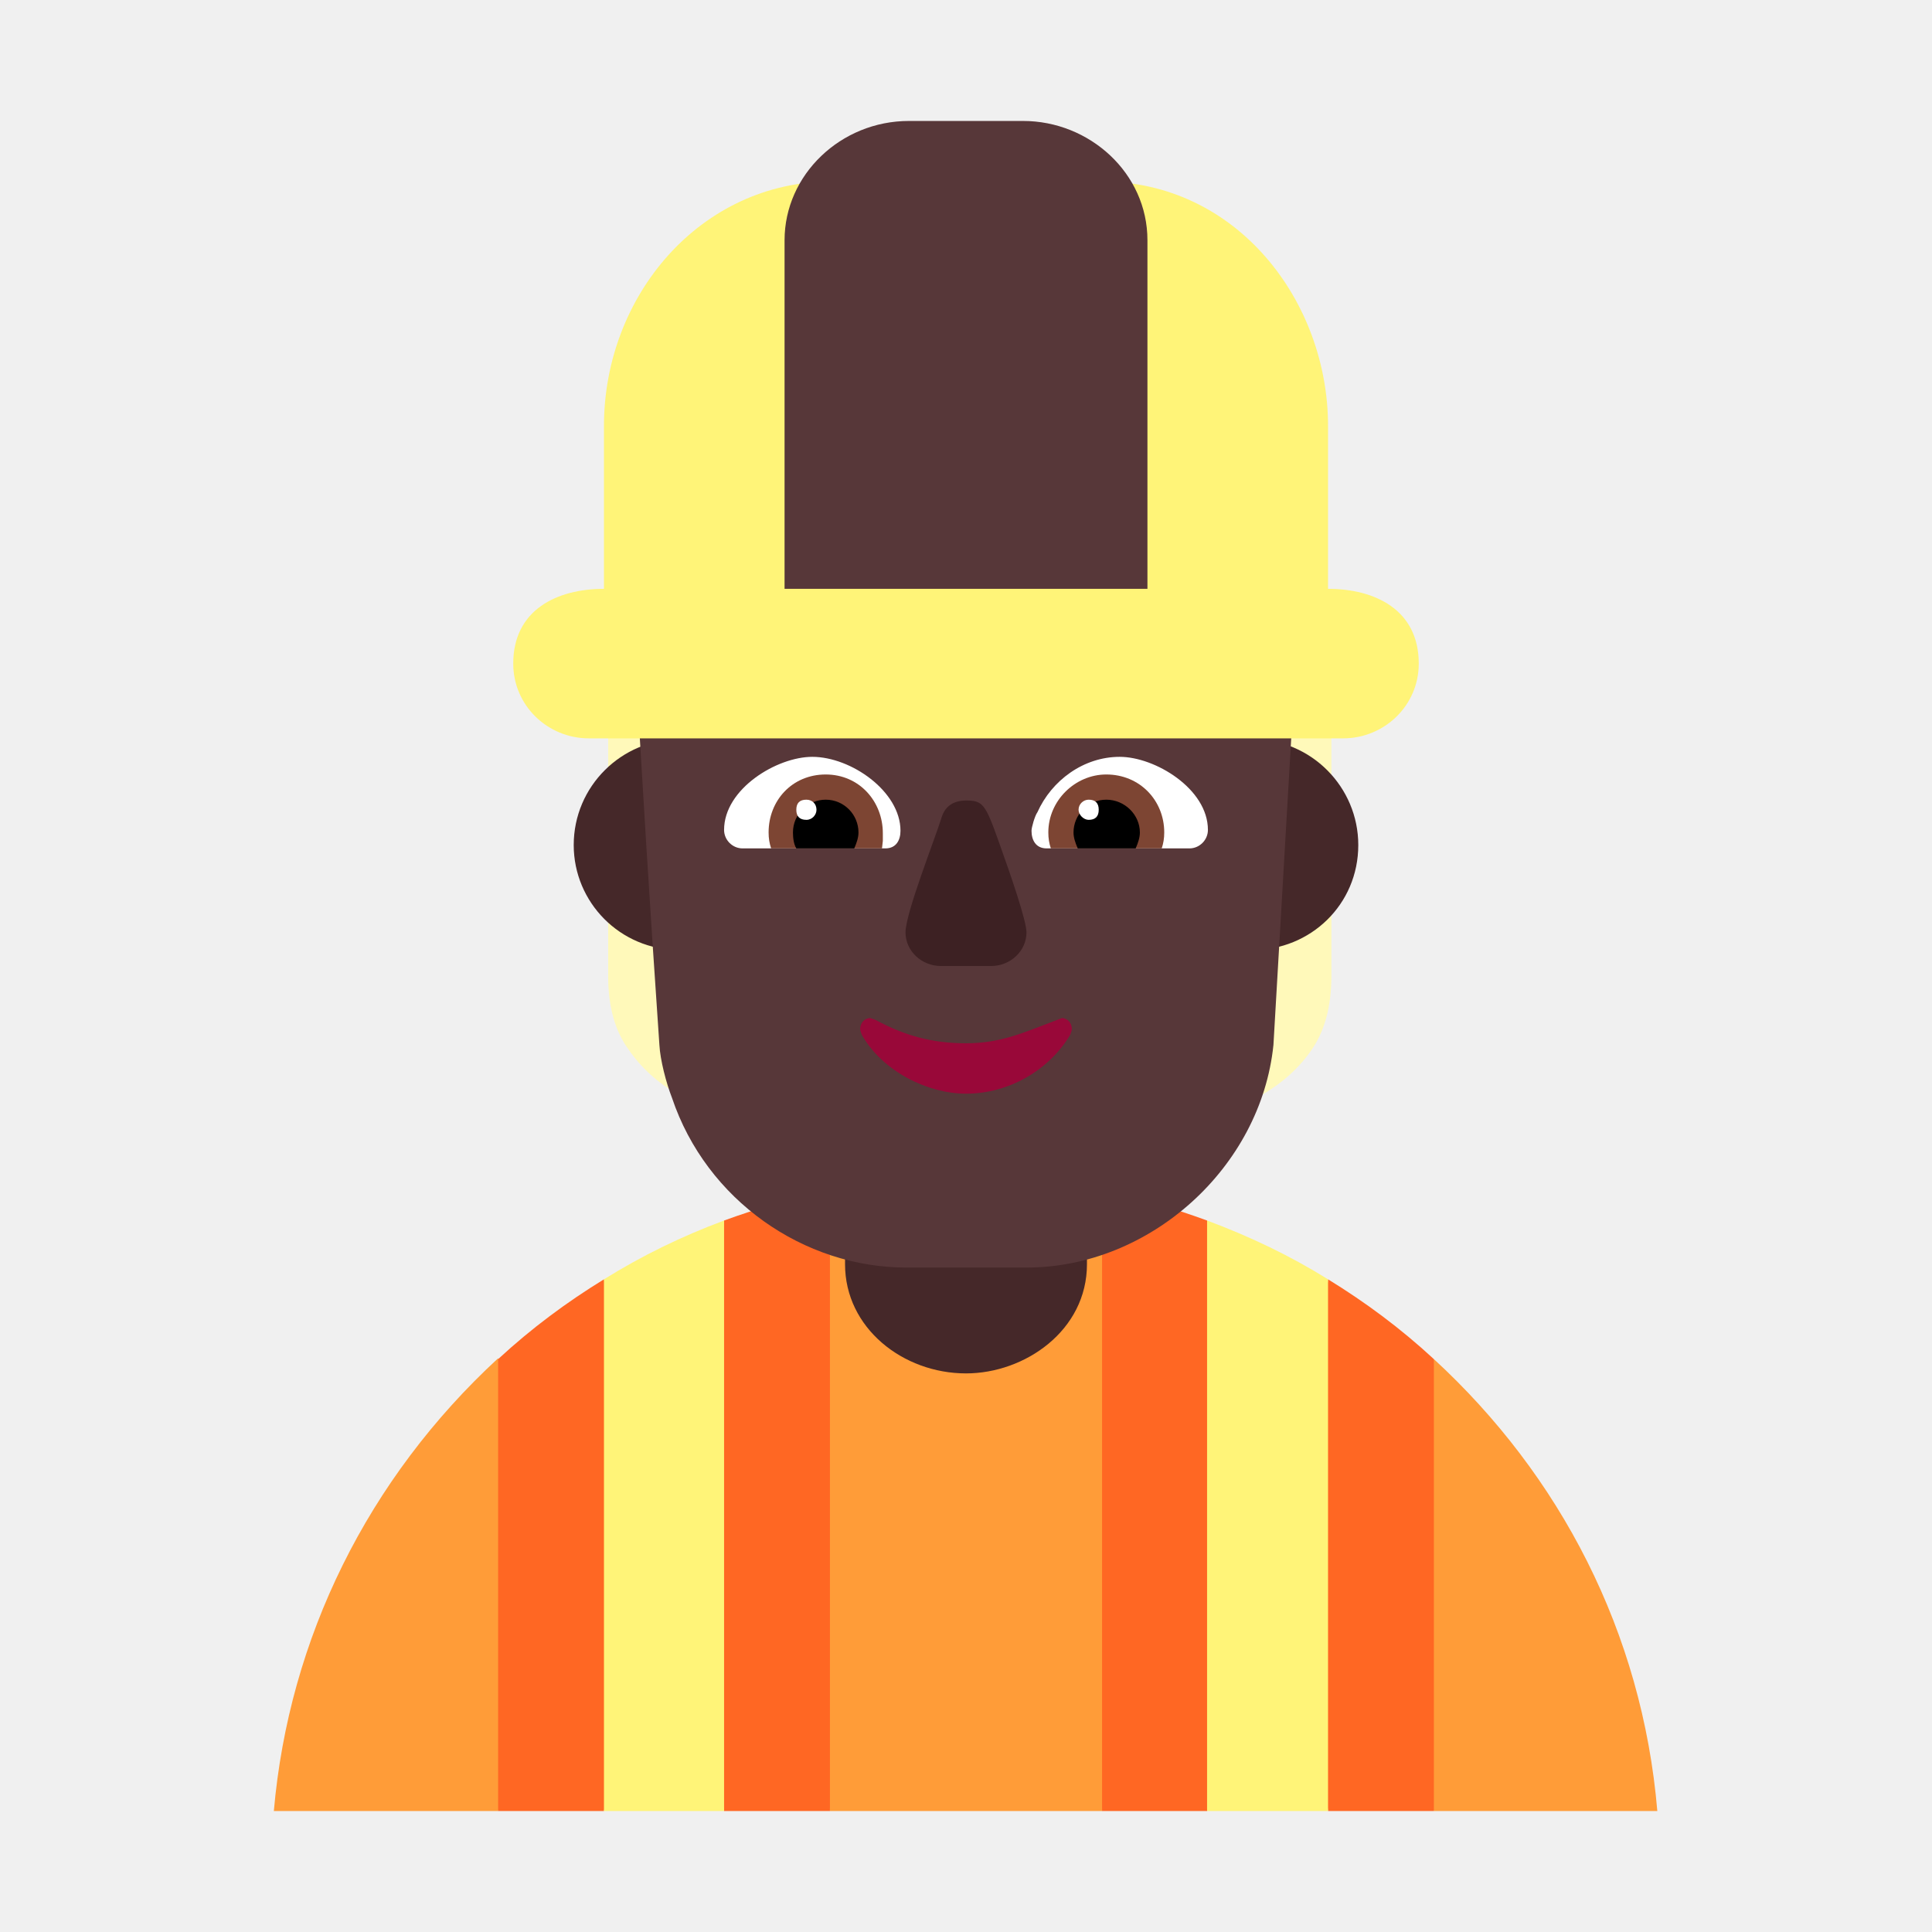
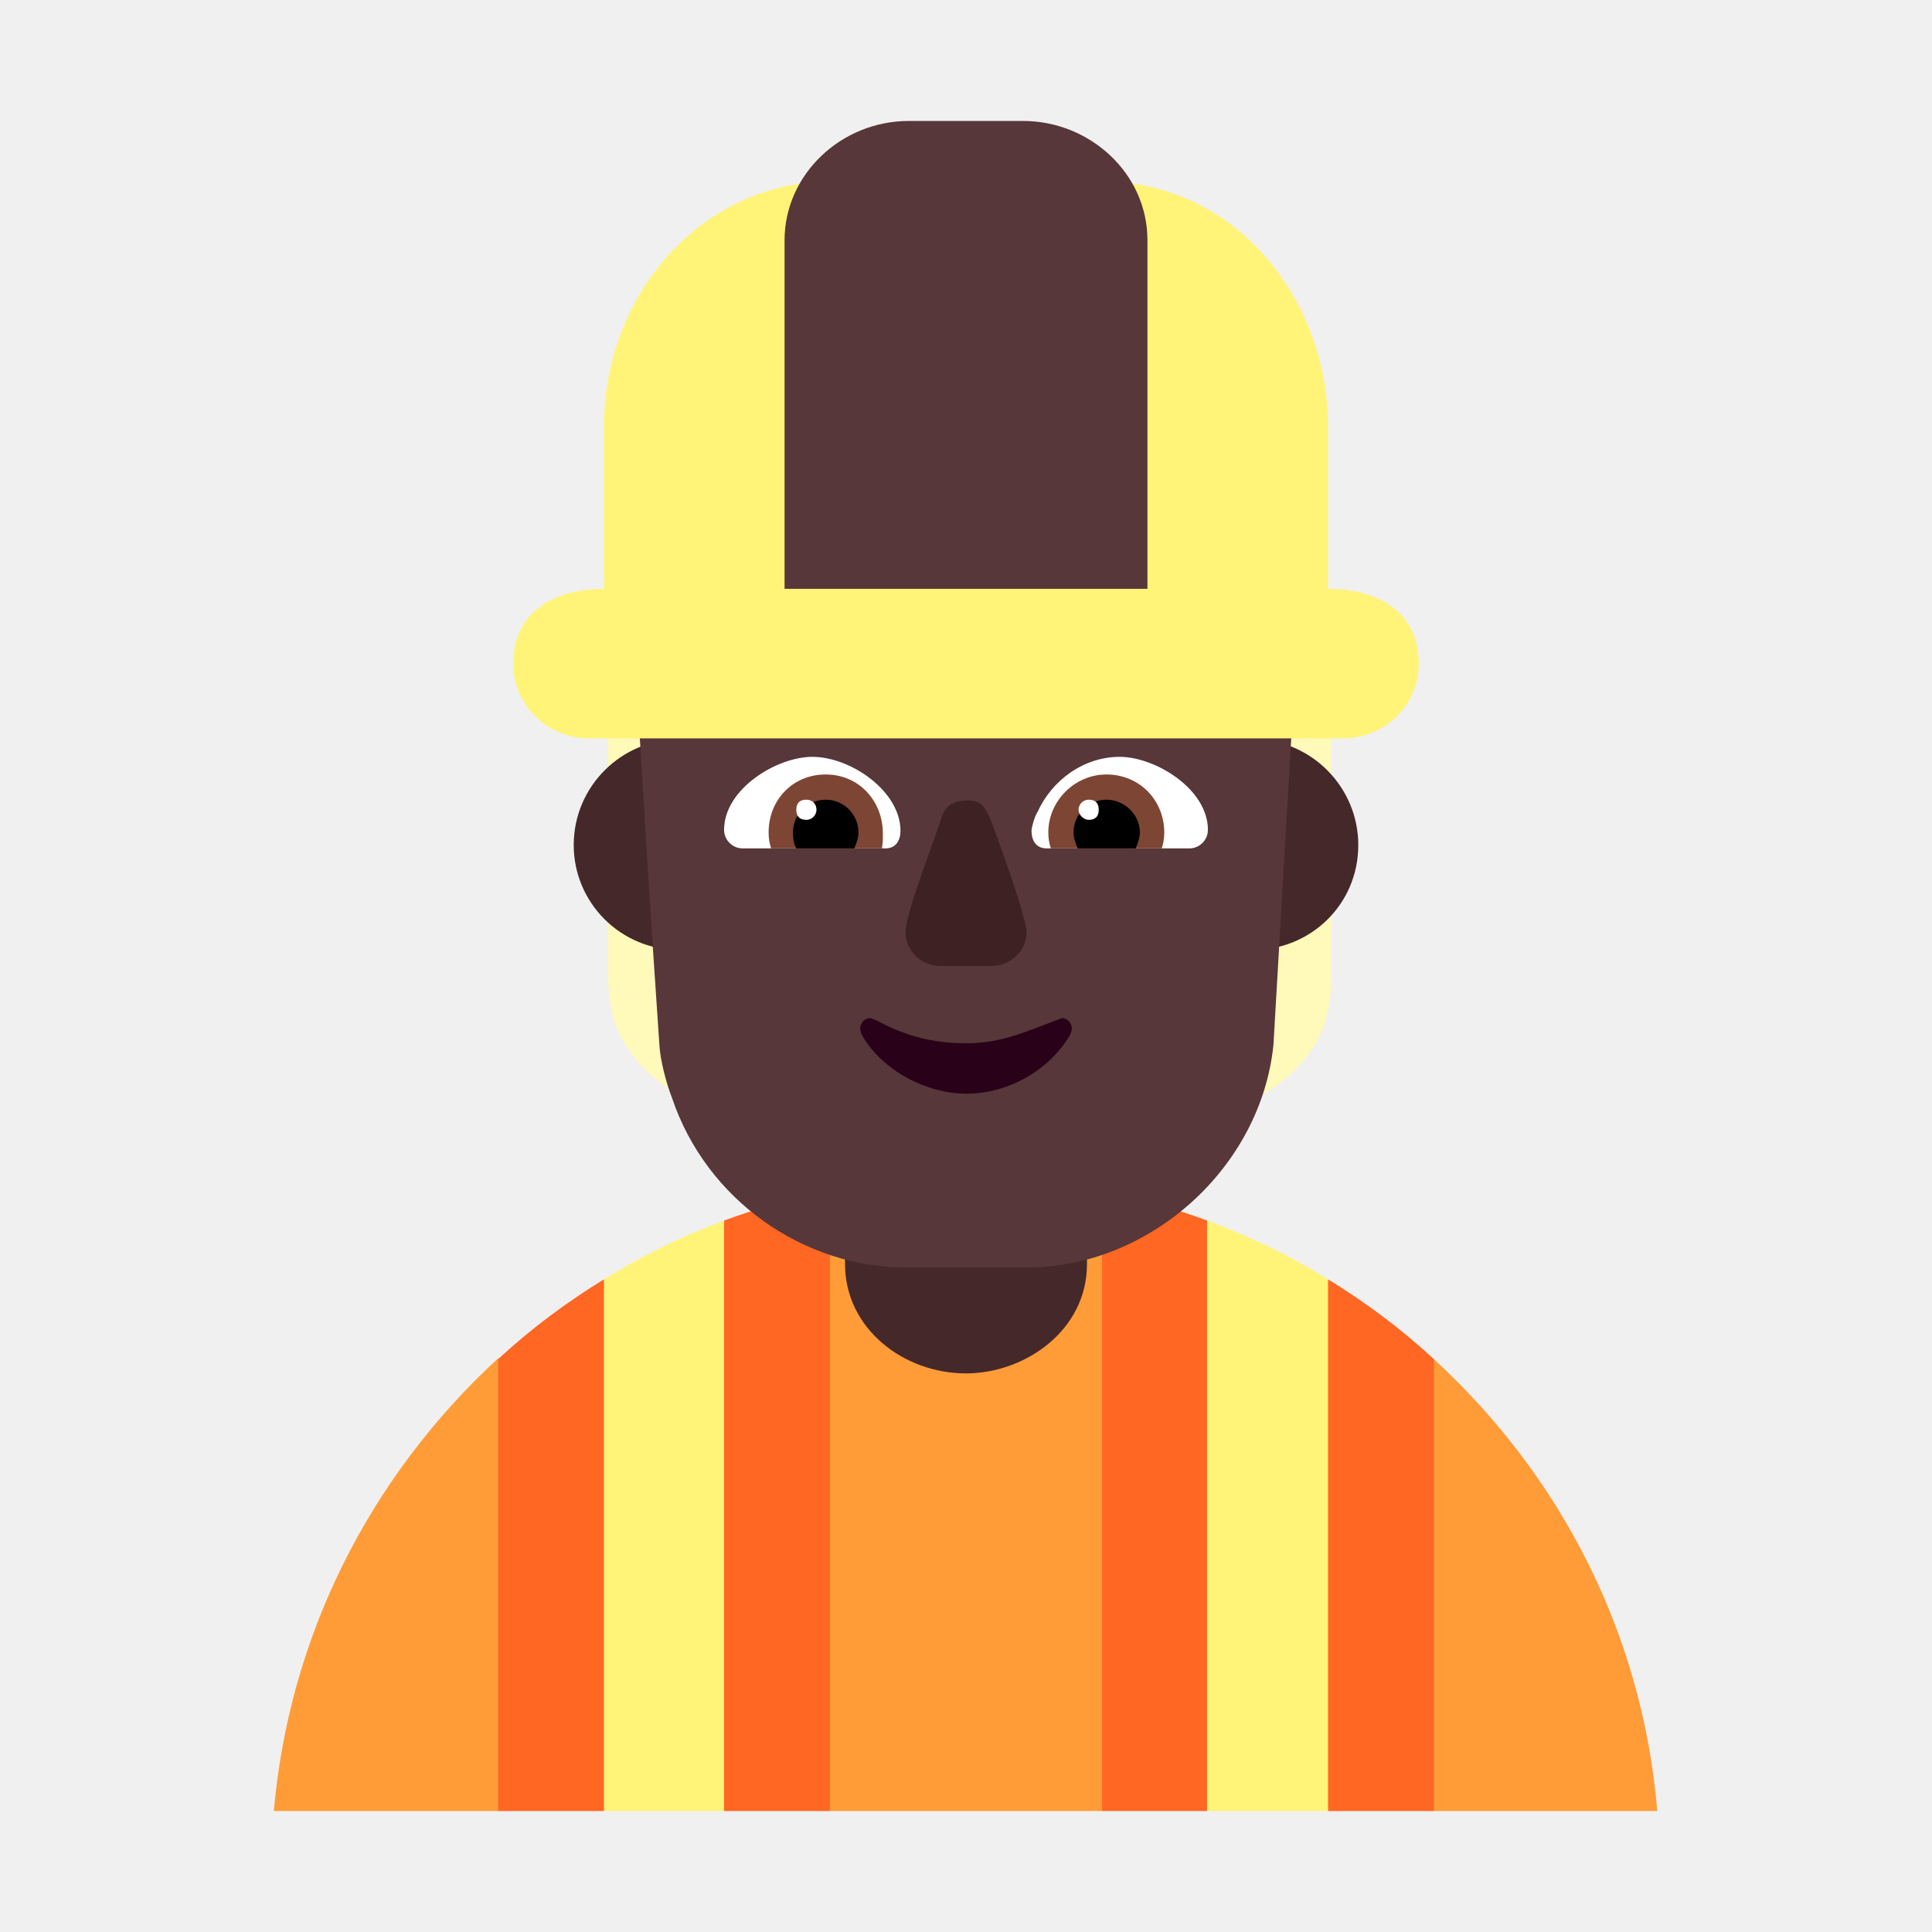
<svg xmlns="http://www.w3.org/2000/svg" version="1.1" viewBox="0 0 2300 2300">
  <g transform="scale(1,-1) translate(-256, -1869)">
    <path d="M2229-287c-18 213-116 400-266 538l-96-268 96-270 266 0 z M1568-287l120 362-120 377c-53 10-107 15-162 15-55 0-109-5-162-15l-88-377 88-362 324 0 z M849-287l68 270-68 269c-155-143-249-333-267-539l267 0 z" fill="#FF9C38" />
    <path d="M1963-287l0 538c-40 37-82 68-126 95l-24-226c-5-43-12-70-12-113 0-38 7-62 12-98l24-196 126 0 z M975-287l66 319-66 314c-44-27-86-58-126-95l0-538 126 0 z M1693-287l66 353-66 350c-41 15-82 27-125 36l0-739 125 0 z M1244-287l0 739c-43-9-85-21-126-36l-62-350 62-353 126 0 z" fill="#FF6723" />
    <path d="M1594 503c27 10 56 20 85 29 29 9 56 20 80 34 24 14 44 32 59 54 15 22 23 51 23 87l0 312c0 5-3 11-8 16l-18 16c-7 5-13 10-18 15-6 5-9 9-9 14l17 35c4 10 8 21 11 34 3 13 5 25 5 37 0 13-2 26-5 38-3 11-7 22-10 31l-11 26c-3 8-5 15-5 22 0 5 1 11 2 16 1 5 2 11 2 16 0 6-2 11-5 14-3 3-8 5-13 7-23 9-42 20-58 32-16 11-31 28-44 49-5 9-11 16-18 20-7 4-17 6-28 6-17 0-34-2-51-7-17-5-35-8-53-8-6 0-12 3-17 10-5 6-11 13-16 21-5 8-11 15-16 22-5 6-10 9-15 9-5 0-12-2-21-5-9-4-19-6-28-6-9 0-18 2-27 6-9 3-17 5-22 5-5 0-10-3-15-9-5-7-11-14-16-22-5-8-11-15-16-21-5-7-11-10-17-10-18 0-36 3-53 9-17 5-35 8-52 8-19 0-33-8-44-25-14-21-29-38-44-51-16-13-36-24-59-33-9-3-15-10-16-21-2-11-3-20-3-28 0-17 1-33 4-50 3-17 6-33 11-49l-27-18c-10-7-20-15-29-24-9-9-17-19-23-29-7-10-10-20-10-29 0-5 1-11 4-16l10-20 9-24c3-9 4-18 4-28l0-313c0-36 8-65 24-87 15-22 35-40 59-54 24-14 51-25 80-34 29-9 57-19 84-28l0 556c14 14 25 31 34 50 8 19 13 38 16 57 3-1 7-1 10-1 3-1 7-1 10-1 43 0 81 14 113 43 18-15 39-27 63-35 15-5 31-8 47-8 8 0 16 1 24 2 3-23 9-42 17-57 7-16 18-33 33-50l0-557 z" fill="#FFF9BA" />
    <path d="M1406 234c70 0 144 51 144 130l0 85-288 0 0-85c0-76 69-130 144-130 z" fill="#452829" />
    <path d="M1747 738c69 0 126 54 126 125 0 69-56 126-126 126-68 0-125-55-125-126 0-71 60-125 125-125 z M1065 738c71 0 125 60 125 125 0 69-54 126-125 126-69 0-126-56-126-126 0-68 55-125 126-125 z" fill="#452829" />
    <path d="M1478 360c147 0 279 119 294 265l26 448c1 15 3 28 3 43 0 172-135 322-312 322l-168 0c-181 0-310-145-310-324 0-7 0-14 1-20 7-136 19-324 29-469 1-18 8-45 15-63 41-122 157-202 279-202l143 0 z" fill="#573739" />
    <path d="M1672 859l-170 0c-13 0-18 10-18 21 0 4 4 18 7 22 17 38 55 66 98 66 42 0 105-38 105-87 0-12-10-22-22-22 z M1310 859c13 0 18 10 18 21 0 47-59 88-105 88-42 0-105-38-105-87 0-12 10-22 22-22l170 0 z" fill="#FFFFFF" />
    <path d="M1639 859l-132 0c-2 6-3 12-3 19 0 38 32 69 69 69 40 0 69-31 69-69 0-7-1-13-3-19 z M1306 859l1 9 0 9c0 38-28 70-68 70-40 0-68-31-68-69 0-7 1-13 3-19l132 0 z" fill="#7D4533" />
    <path d="M1608 859l-69 0c-3 7-5 13-5 19 0 21 17 39 39 39 22 0 40-18 40-39 0-6-2-12-5-19 z M1273 859c3 7 5 13 5 19 0 21-17 39-39 39-21 0-39-17-39-39 0-7 1-14 4-19l69 0 z" fill="#000000" />
    <path d="M1552 893c8 0 12 4 12 12 0 8-4 12-12 12-6 0-12-5-12-12 0-6 6-12 12-12 z M1216 893c7 0 12 6 12 12 0 7-5 12-12 12-8 0-12-4-12-12 0-8 4-12 12-12 z" fill="#FFFFFF" />
    <path d="M1436 719c23 0 42 18 42 40 0 14-19 69-33 108-16 45-19 49-39 49-15 0-25-7-29-20-8-26-43-114-43-137 0-22 19-40 42-40l60 0 z" fill="#3D2123" />
-     <path d="M1406 567c51 0 99 28 124 70 1 3 2 5 2 7 0 7-5 13-12 13l-5-2c-40-15-67-28-109-28-40 0-73 9-108 28l-6 2c-7 0-12-6-12-13 0-2 1-4 2-7 25-44 79-70 124-70 z" fill="#990839" />
+     <path d="M1406 567c51 0 99 28 124 70 1 3 2 5 2 7 0 7-5 13-12 13l-5-2c-40-15-67-28-109-28-40 0-73 9-108 28l-6 2c-7 0-12-6-12-13 0-2 1-4 2-7 25-44 79-70 124-70 z" fill="#290118" />
    <path d="M1837-287l0 633c-45 28-93 51-144 70l0-703 144 0 z M1118-287l0 703c-51-19-98-42-143-70l0-633 143 0 z M1855 990c49 0 90 39 90 89 0 64-52 89-108 89l0 194c0 148-108 291-270 291l-321 0c-156 0-271-136-271-291l0-194c-56 0-108-25-108-89 0-50 41-89 90-89l898 0 z" fill="#FFF478" />
    <path d="M1622 1168l0 415c0 80-69 142-148 142l-136 0c-81 0-148-64-148-142l0-415 432 0 z" fill="#573739" />
  </g>
</svg>
